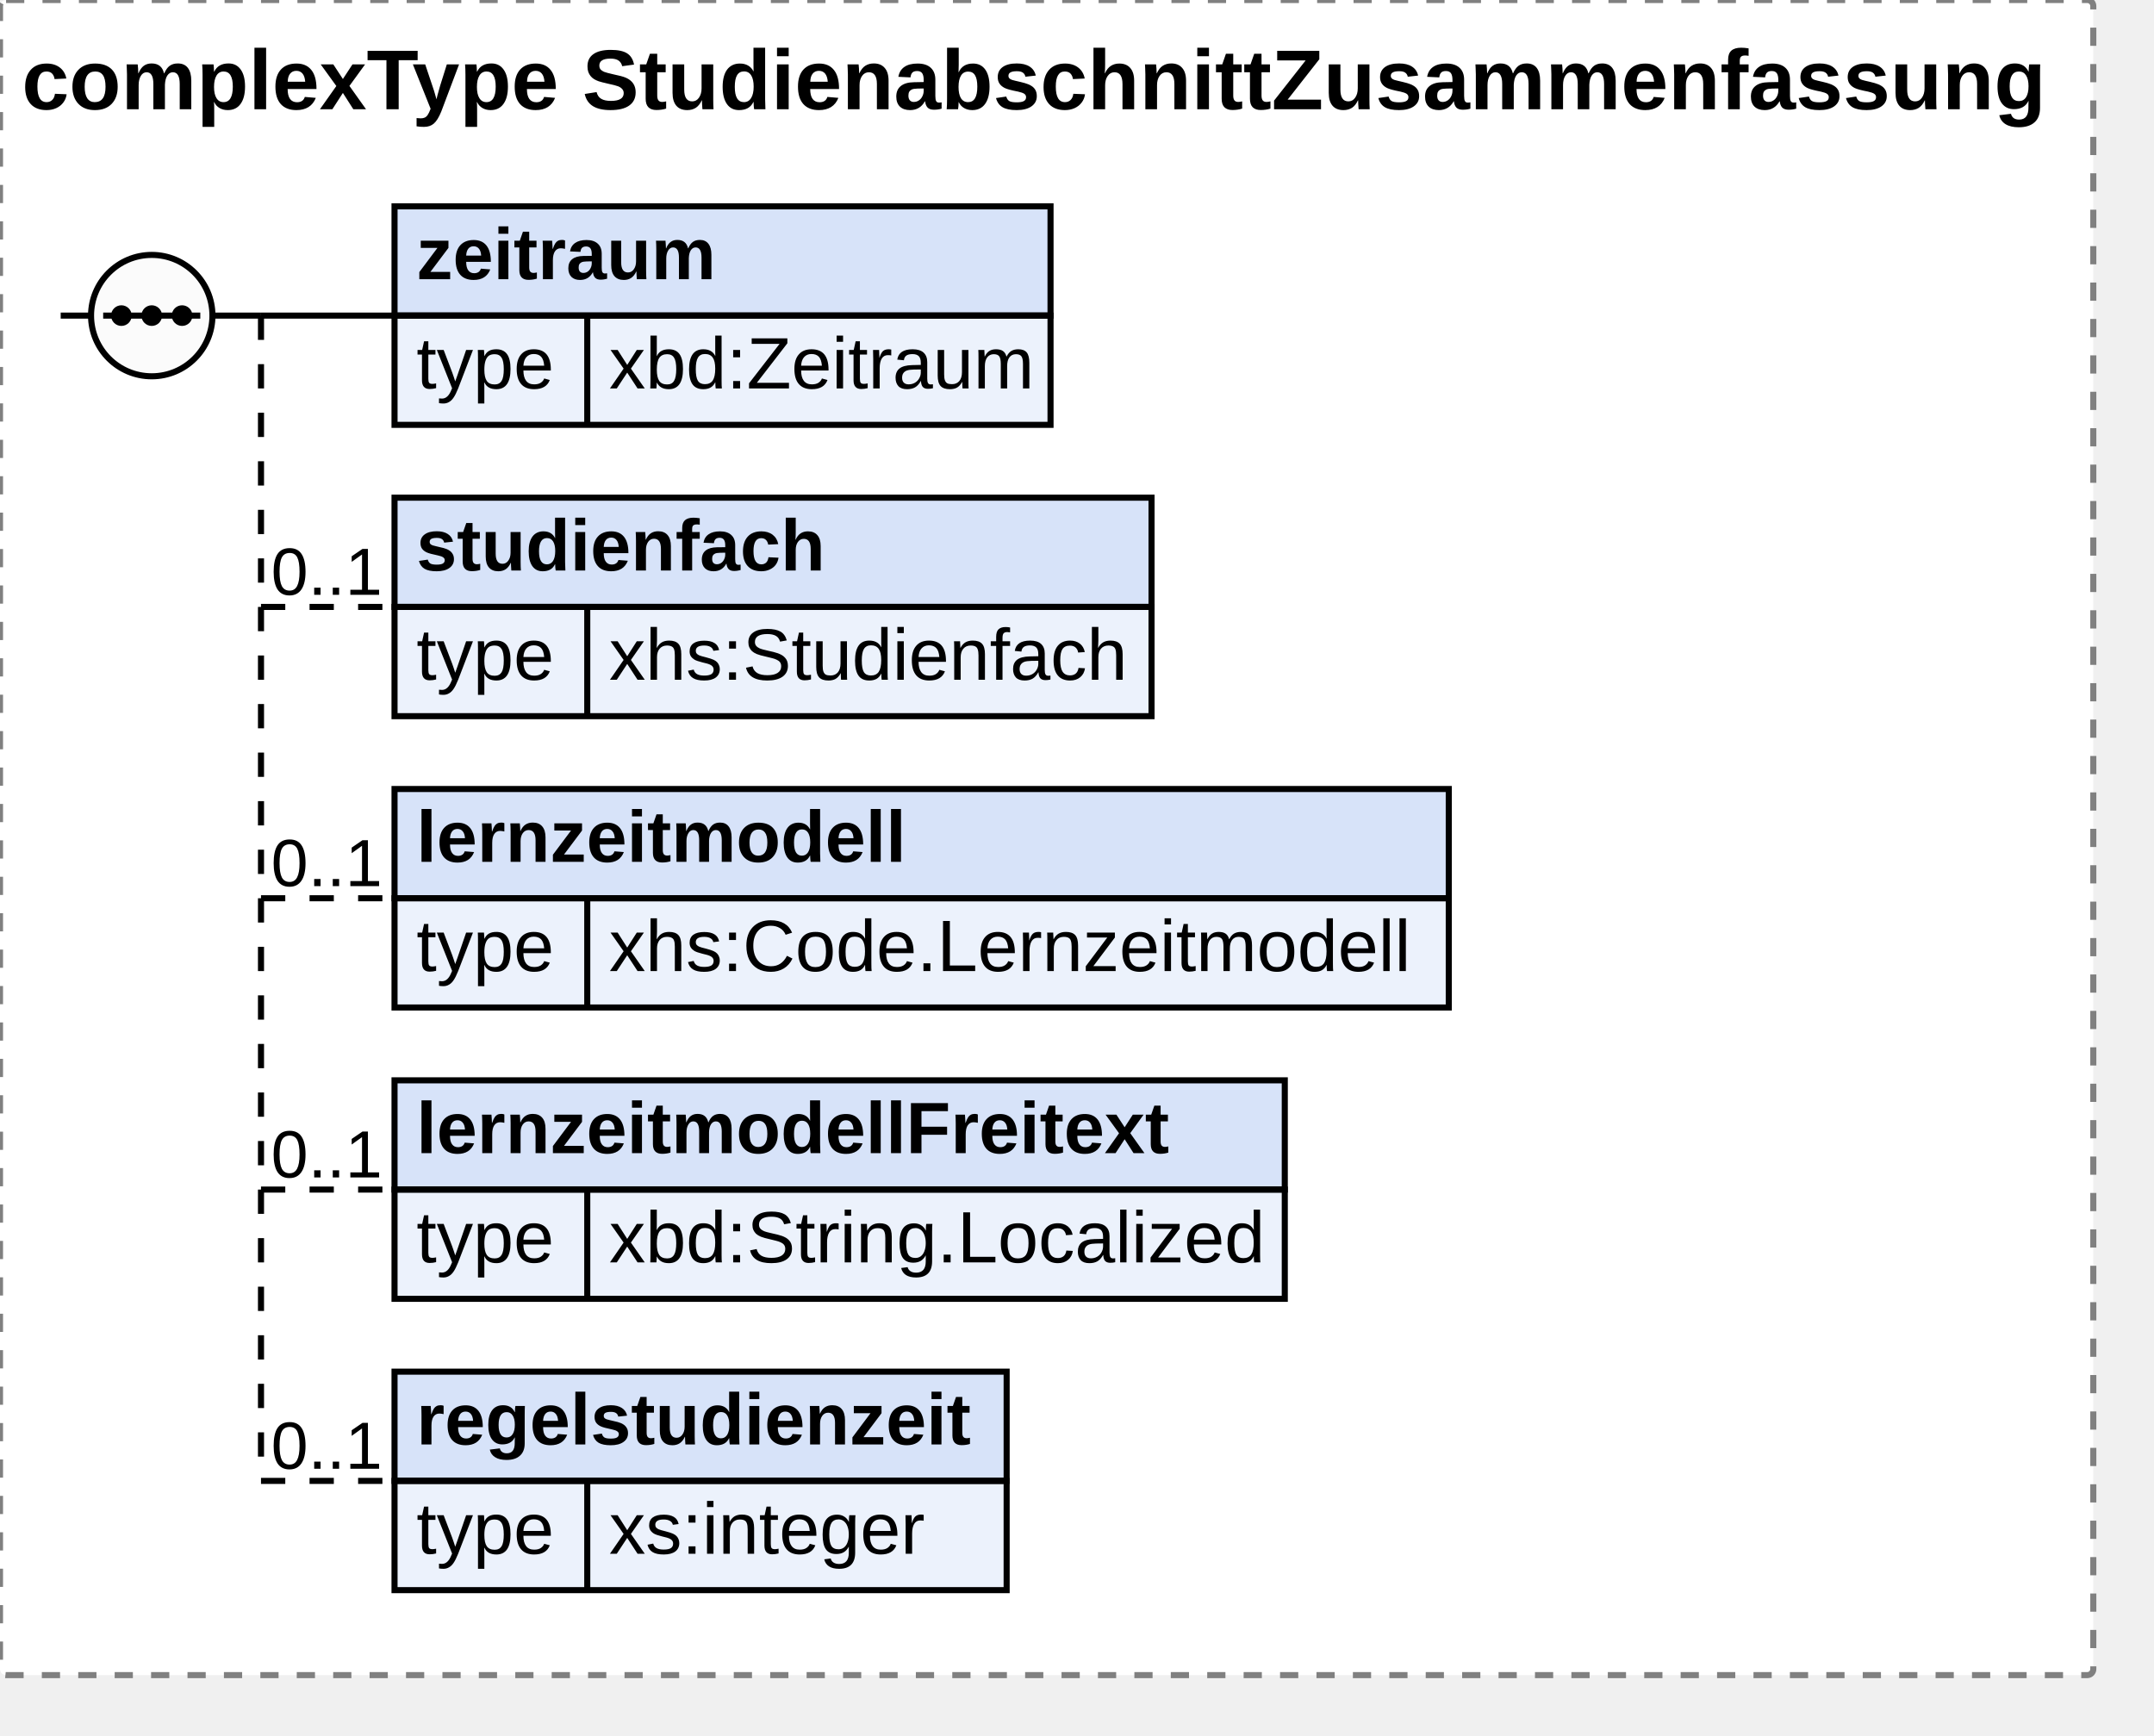
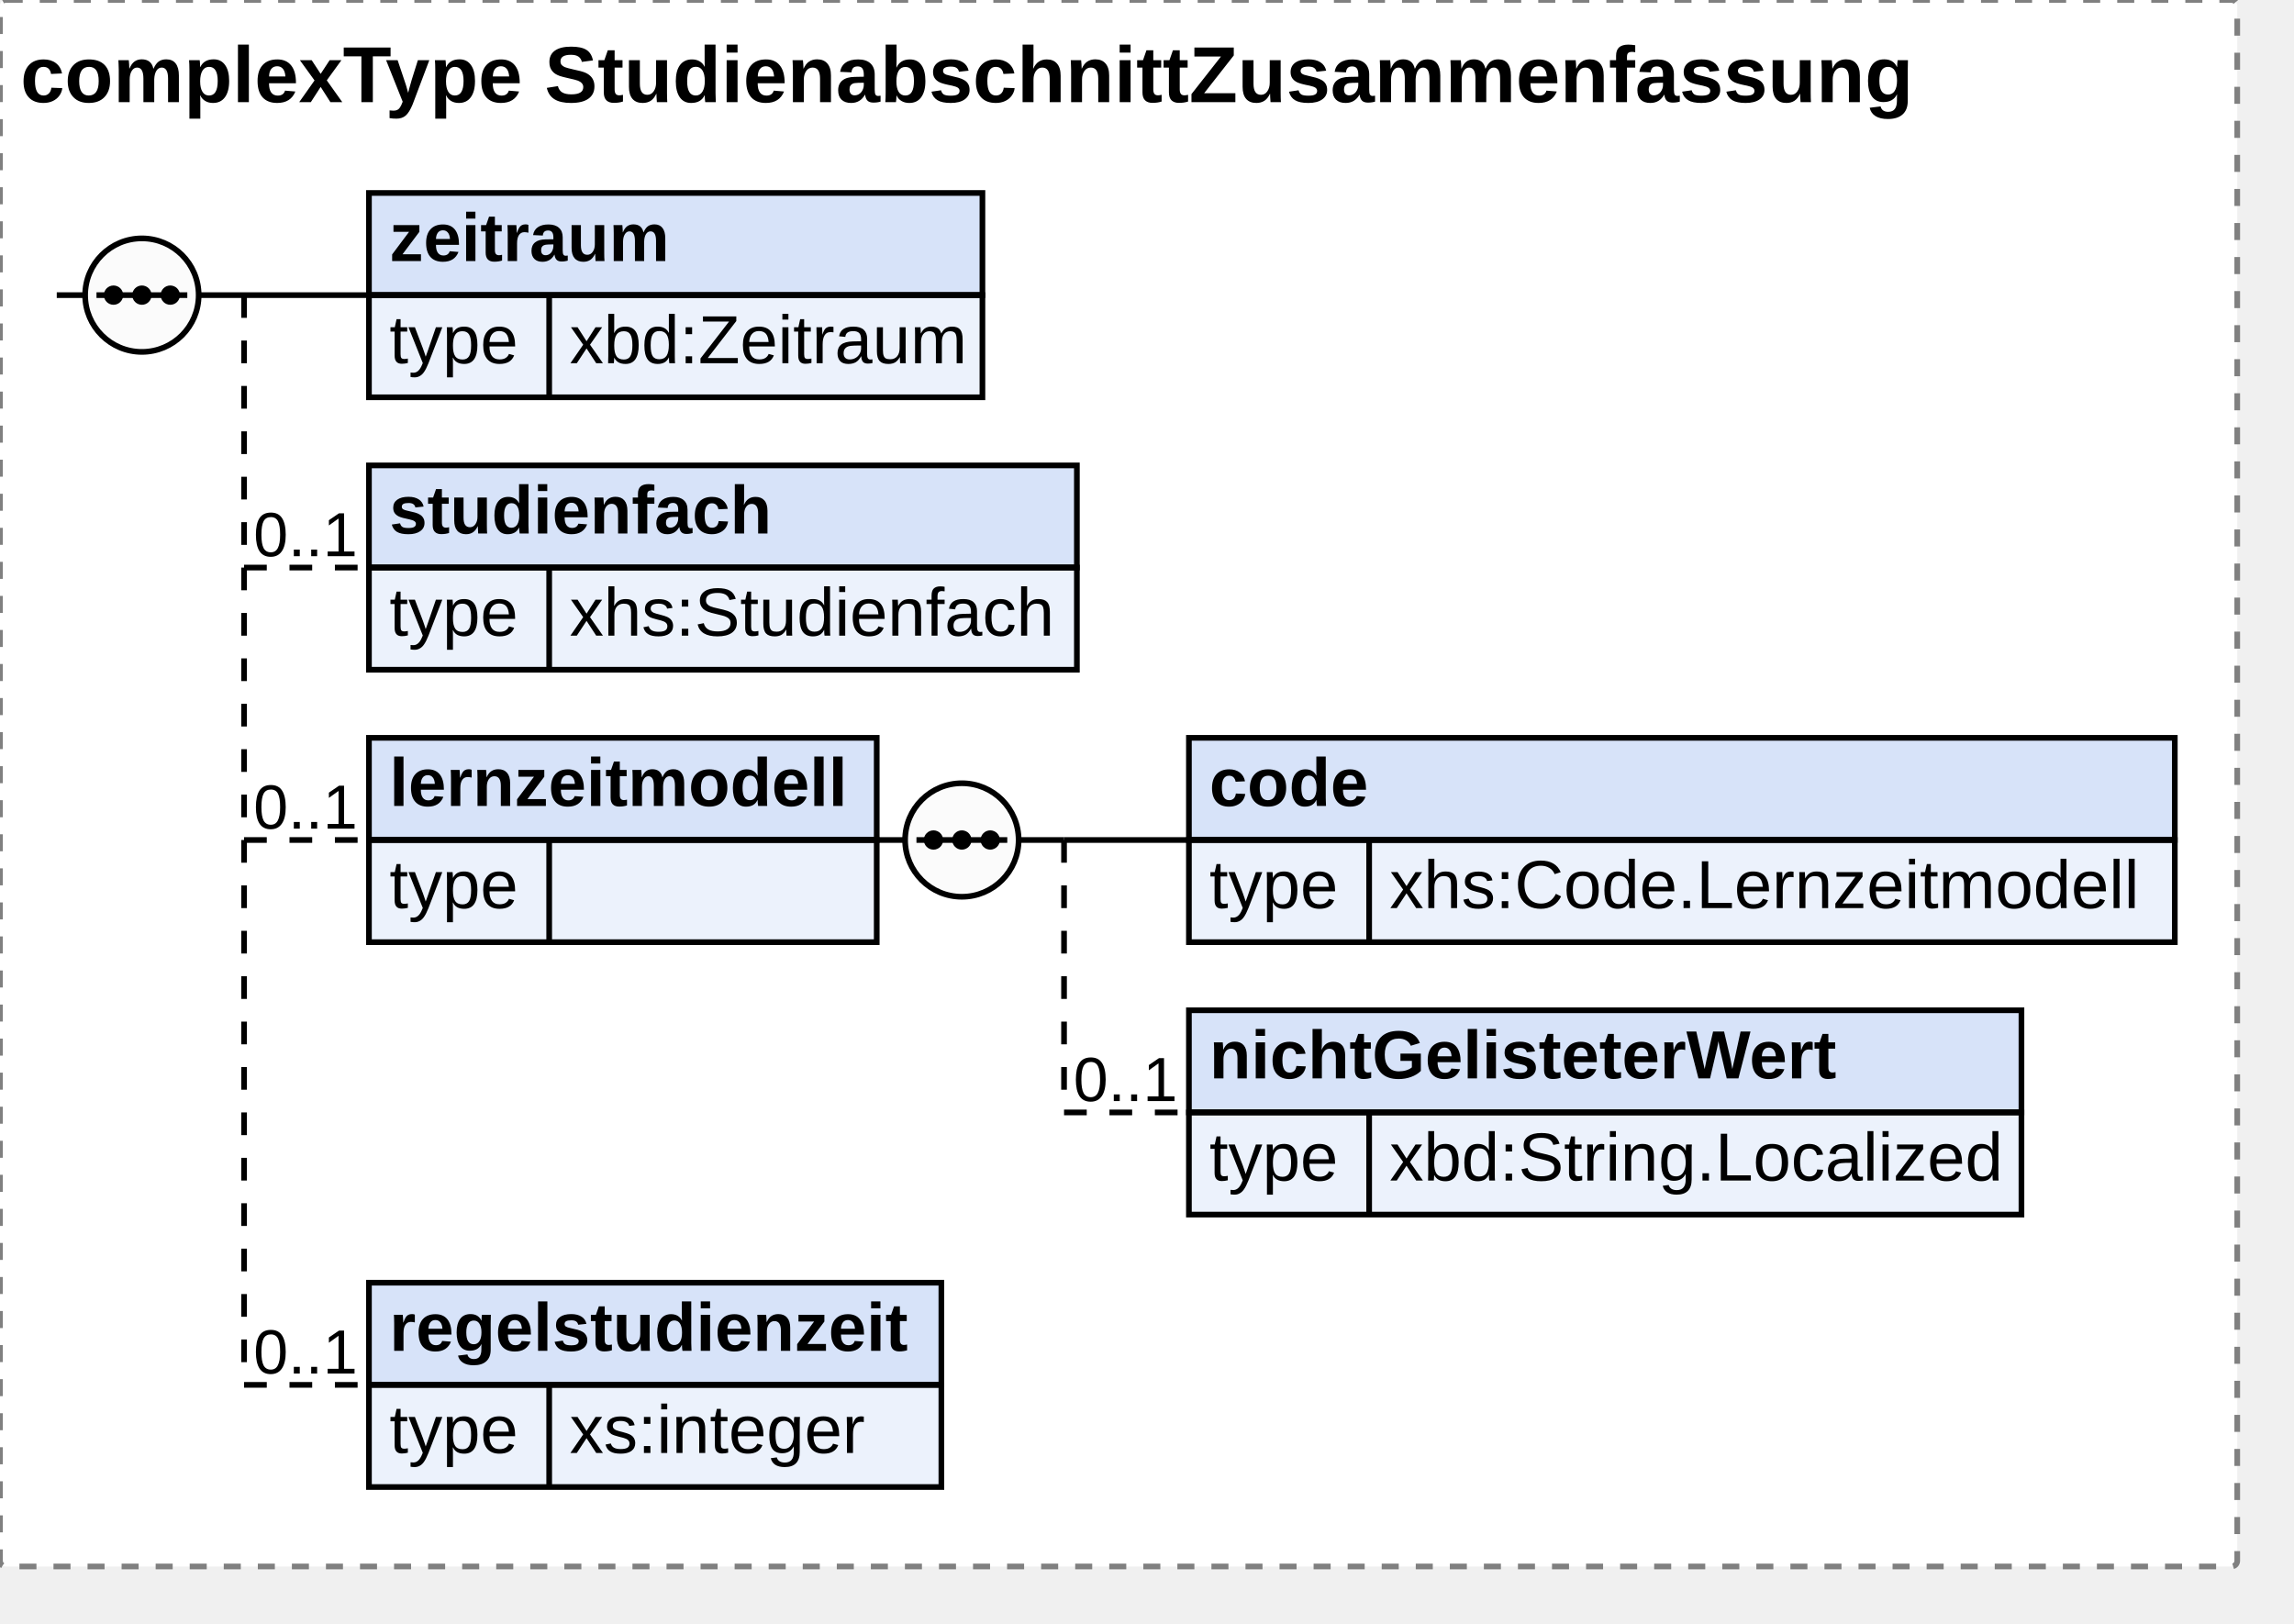
- <svg xmlns="http://www.w3.org/2000/svg" width="354.878" height="286">
+ <svg xmlns="http://www.w3.org/2000/svg" width="404.144" height="286">
  <defs>
    <style type="text/css">
                        text {
                            font-family: 'Arial';
                            fill: black;
                        }
                        text.at {
                            font-family: 'Arial';
                            fill: rgb(242, 152, 0);
                        }
                        line {
                            stroke: black;
                        }
                        line.type-structure {
                            stroke: black;
                        }
                        line.type-structure-optional {
                            stroke: black;
                            stroke-dasharray: 4, 4;
                        }
                        rect.attribute-upper {
                            stroke: black;
                            fill: rgb(255, 239, 211);
                        }
                        rect.element-upper {
                            stroke: black;
                            fill: rgb(215, 227, 249);
                        }
                        rect.element-lower {
                            stroke: black;
                            fill: rgb(236, 242, 252);
                        }
                        a text {
                            fill: black;
                        } 
                    </style>
  </defs>
-   <rect width="344.878" height="276" stroke-dasharray="3,3" rx="1" ry="1" style="stroke: grey;fill: white;" />
+   <rect width="394.144" height="276" stroke-dasharray="3,3" rx="1" ry="1" style="stroke: grey;fill: white;" />
  <text font-size="14" x="3.6" y="18" font-weight="bold">complexType StudienabschnittZusammenfassung</text>
  <g transform="translate(10,34)">
    <g transform="translate(55,0)">
      <rect width="108.078" height="18" class="element-upper" />
      <rect width="108.078" height="18" y="18" class="element-lower" />
      <text font-size="12" x="3.6" y="12" font-weight="bold">zeitraum</text>
      <line x1="0" y1="18" x2="108.078" y2="18" />
      <text font-size="12" fill="grey" x="3.6" y="30">type</text>
      <line x1="31.753" y1="18" x2="31.753" y2="36" />
      <text font-size="12" x="35.353" y="30">xbd:Zeitraum</text>
      <g transform="translate(108.0781,0)" />
    </g>
    <line x1="33" y1="18" x2="55" y2="18" class="type-structure-required" />
    <text font-size="11" fill="black" x="53" y="16" text-anchor="end" />
    <line x1="33" y1="18" x2="33" y2="18" class="type-structure-required" />
    <g transform="translate(55,48)">
      <rect width="124.719" height="18" class="element-upper" />
      <rect width="124.719" height="18" y="18" class="element-lower" />
      <text font-size="12" x="3.6" y="12" font-weight="bold">studienfach</text>
      <line x1="0" y1="18" x2="124.719" y2="18" />
      <text font-size="12" fill="grey" x="3.6" y="30">type</text>
      <line x1="31.753" y1="18" x2="31.753" y2="36" />
      <text font-size="12" x="35.353" y="30">xhs:Studienfach</text>
      <g transform="translate(124.7188,0)" />
    </g>
    <line x1="33" y1="66" x2="55" y2="66" class="type-structure-optional" />
    <text font-size="11" fill="black" x="53" y="64" text-anchor="end">0..1</text>
    <line x1="33" y1="18" x2="33" y2="66" class="type-structure-optional" />
    <g transform="translate(55,96)">
-       <rect width="173.688" height="18" class="element-upper" />
-       <rect width="173.688" height="18" y="18" class="element-lower" />
+       <rect width="89.456" height="18" class="element-upper" />
+       <rect width="89.456" height="18" y="18" class="element-lower" />
      <text font-size="12" x="3.6" y="12" font-weight="bold">lernzeitmodell</text>
-       <line x1="0" y1="18" x2="173.688" y2="18" />
+       <line x1="0" y1="18" x2="89.456" y2="18" />
      <text font-size="12" fill="grey" x="3.6" y="30">type</text>
      <line x1="31.753" y1="18" x2="31.753" y2="36" />
-       <text font-size="12" x="35.353" y="30">xhs:Code.Lernzeitmodell</text>
-       <g transform="translate(173.6875,0)" />
+       <g transform="translate(89.45625,0)">
+         <g transform="translate(55,0)">
+           <rect width="173.688" height="18" class="element-upper" />
+           <rect width="173.688" height="18" y="18" class="element-lower" />
+           <text font-size="12" x="3.6" y="12" font-weight="bold">code</text>
+           <line x1="0" y1="18" x2="173.688" y2="18" />
+           <text font-size="12" fill="grey" x="3.6" y="30">type</text>
+           <line x1="31.753" y1="18" x2="31.753" y2="36" />
+           <text font-size="12" x="35.353" y="30">xhs:Code.Lernzeitmodell</text>
+           <g transform="translate(173.6875,0)" />
+         </g>
+         <line x1="33" y1="18" x2="55" y2="18" class="type-structure-required" />
+         <text font-size="11" fill="black" x="53" y="16" text-anchor="end" />
+         <line x1="33" y1="18" x2="33" y2="18" class="type-structure-required" />
+         <g transform="translate(55,48)">
+           <rect width="146.672" height="18" class="element-upper" />
+           <rect width="146.672" height="18" y="18" class="element-lower" />
+           <text font-size="12" x="3.6" y="12" font-weight="bold">nichtGelisteterWert</text>
+           <line x1="0" y1="18" x2="146.672" y2="18" />
+           <text font-size="12" fill="grey" x="3.6" y="30">type</text>
+           <line x1="31.753" y1="18" x2="31.753" y2="36" />
+           <text font-size="12" x="35.353" y="30">xbd:String.Localized</text>
+           <g transform="translate(146.6719,0)" />
+         </g>
+         <line x1="33" y1="66" x2="55" y2="66" class="type-structure-optional" />
+         <text font-size="11" fill="black" x="53" y="64" text-anchor="end">0..1</text>
+         <line x1="33" y1="18" x2="33" y2="66" class="type-structure-optional" />
+         <circle cx="15" cy="18" r="10" stroke="black" fill="rgb(251, 251, 251)" />
+         <line x1="0" y1="18" x2="5" y2="18" class="type-structure-required" />
+         <line x1="25" y1="18" x2="33" y2="18" class="type-structure-required" />
+         <circle cx="10" cy="18" r="1.2" stroke="black" fill="black" />
+         <circle cx="15" cy="18" r="1.2" stroke="black" fill="black" />
+         <circle cx="20" cy="18" r="1.2" stroke="black" fill="black" />
+         <line x1="7" y1="18" x2="23" y2="18" />
+       </g>
    </g>
    <line x1="33" y1="114" x2="55" y2="114" class="type-structure-optional" />
    <text font-size="11" fill="black" x="53" y="112" text-anchor="end">0..1</text>
    <line x1="33" y1="66" x2="33" y2="114" class="type-structure-optional" />
-     <g transform="translate(55,144)">
-       <rect width="146.672" height="18" class="element-upper" />
-       <rect width="146.672" height="18" y="18" class="element-lower" />
-       <text font-size="12" x="3.6" y="12" font-weight="bold">lernzeitmodellFreitext</text>
-       <line x1="0" y1="18" x2="146.672" y2="18" />
-       <text font-size="12" fill="grey" x="3.6" y="30">type</text>
-       <line x1="31.753" y1="18" x2="31.753" y2="36" />
-       <text font-size="12" x="35.353" y="30">xbd:String.Localized</text>
-       <g transform="translate(146.6719,0)" />
-     </g>
-     <line x1="33" y1="162" x2="55" y2="162" class="type-structure-optional" />
-     <text font-size="11" fill="black" x="53" y="160" text-anchor="end">0..1</text>
-     <line x1="33" y1="114" x2="33" y2="162" class="type-structure-optional" />
    <g transform="translate(55,192)">
      <rect width="100.847" height="18" class="element-upper" />
      <rect width="100.847" height="18" y="18" class="element-lower" />
      <text font-size="12" x="3.6" y="12" font-weight="bold">regelstudienzeit</text>
      <line x1="0" y1="18" x2="100.847" y2="18" />
      <text font-size="12" fill="grey" x="3.6" y="30">type</text>
      <line x1="31.753" y1="18" x2="31.753" y2="36" />
      <text font-size="12" x="35.353" y="30">xs:integer</text>
      <g transform="translate(100.8469,0)" />
    </g>
    <line x1="33" y1="210" x2="55" y2="210" class="type-structure-optional" />
    <text font-size="11" fill="black" x="53" y="208" text-anchor="end">0..1</text>
-     <line x1="33" y1="162" x2="33" y2="210" class="type-structure-optional" />
+     <line x1="33" y1="114" x2="33" y2="210" class="type-structure-optional" />
    <circle cx="15" cy="18" r="10" stroke="black" fill="rgb(251, 251, 251)" />
    <line x1="0" y1="18" x2="5" y2="18" class="type-structure-required" />
    <line x1="25" y1="18" x2="33" y2="18" class="type-structure-required" />
    <circle cx="10" cy="18" r="1.2" stroke="black" fill="black" />
    <circle cx="15" cy="18" r="1.2" stroke="black" fill="black" />
    <circle cx="20" cy="18" r="1.2" stroke="black" fill="black" />
    <line x1="7" y1="18" x2="23" y2="18" />
  </g>
</svg>
